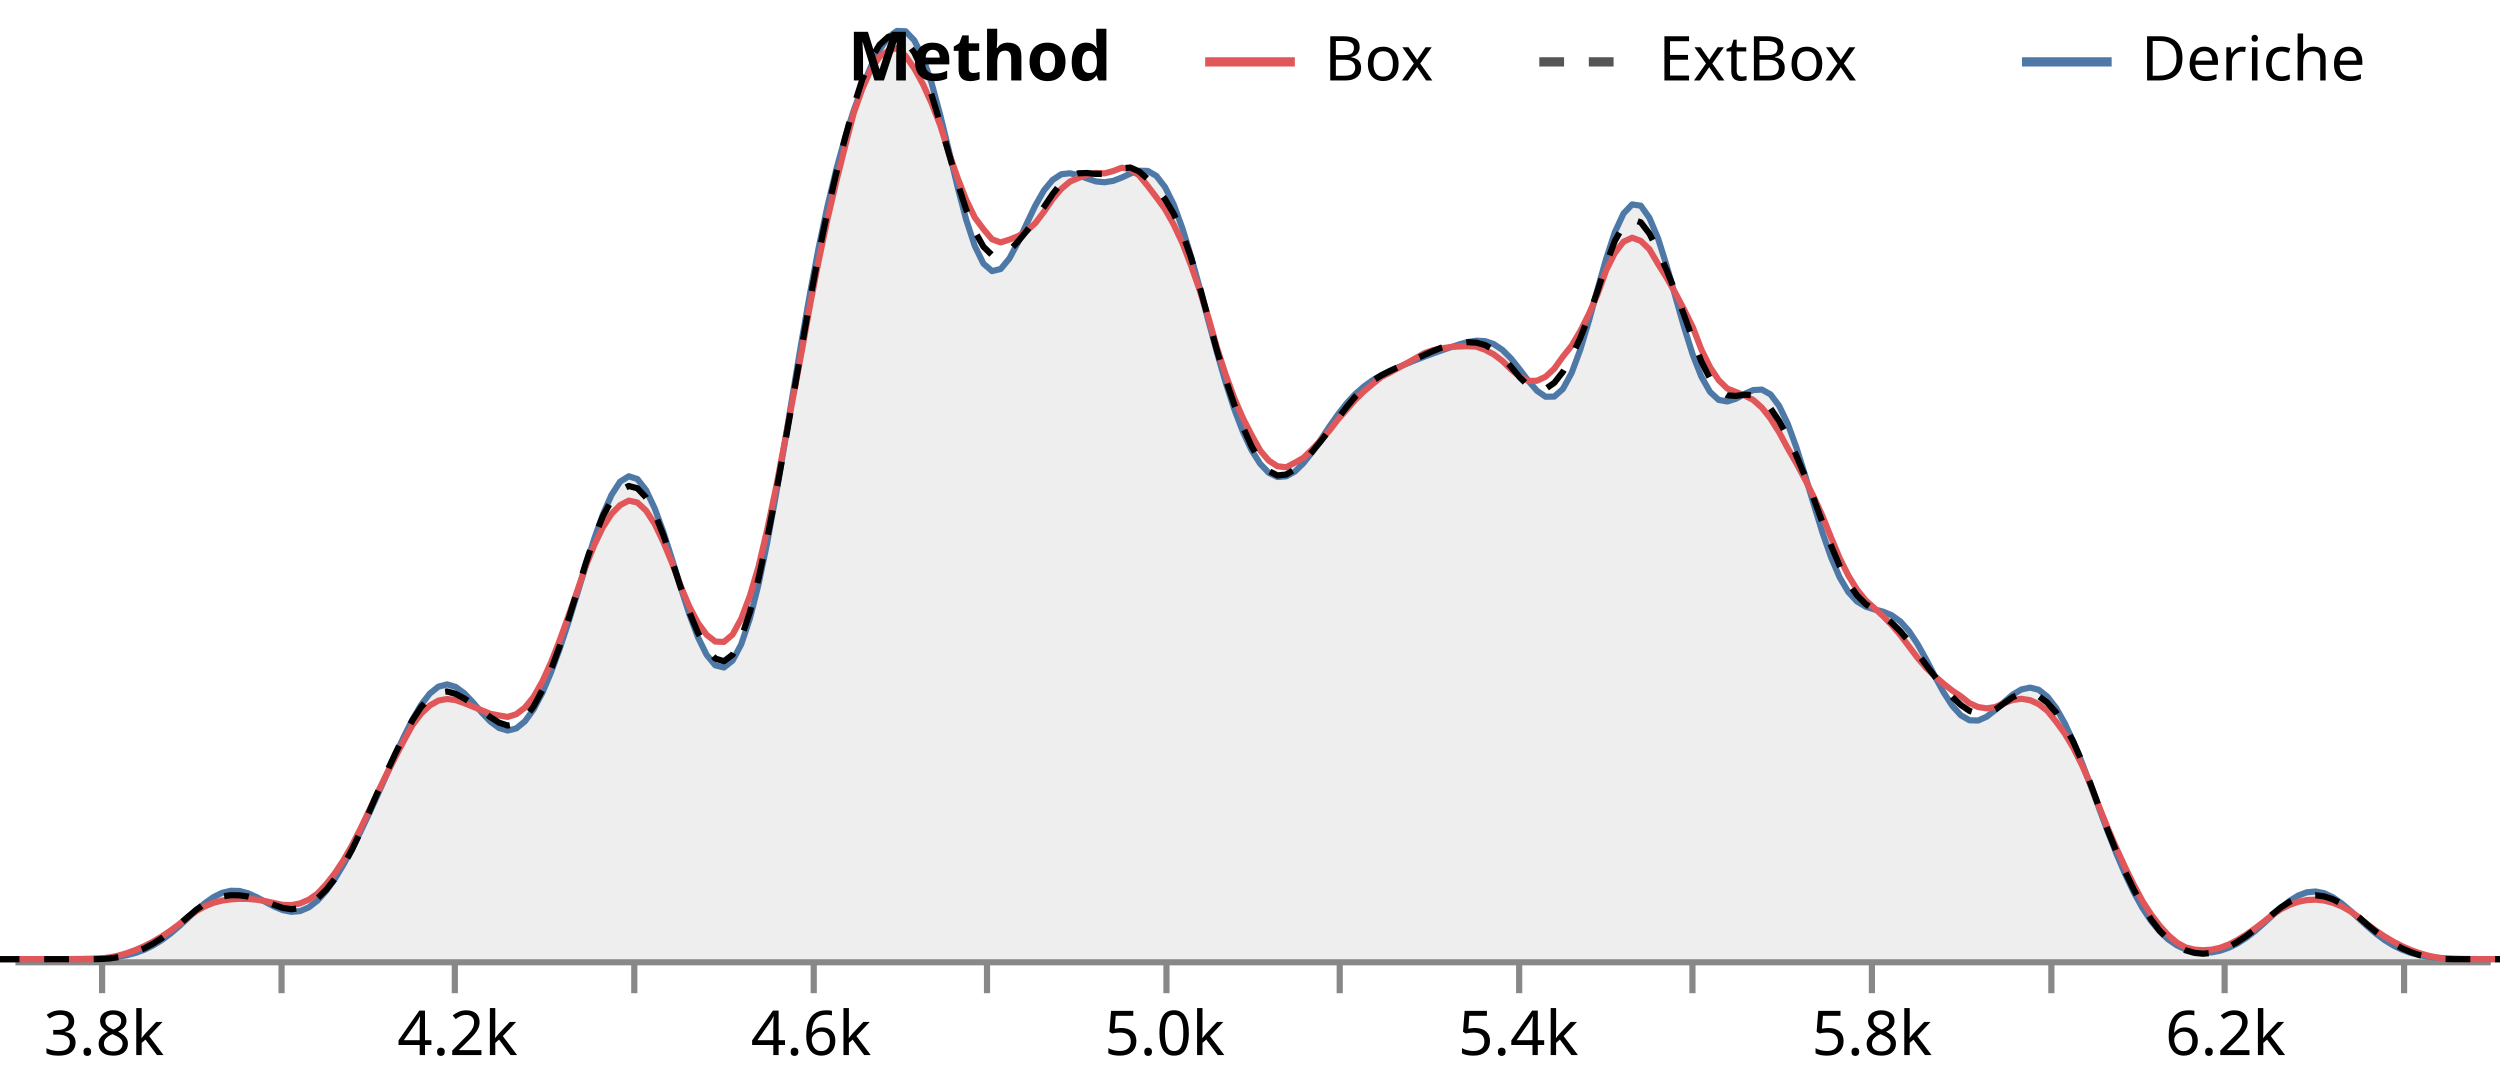
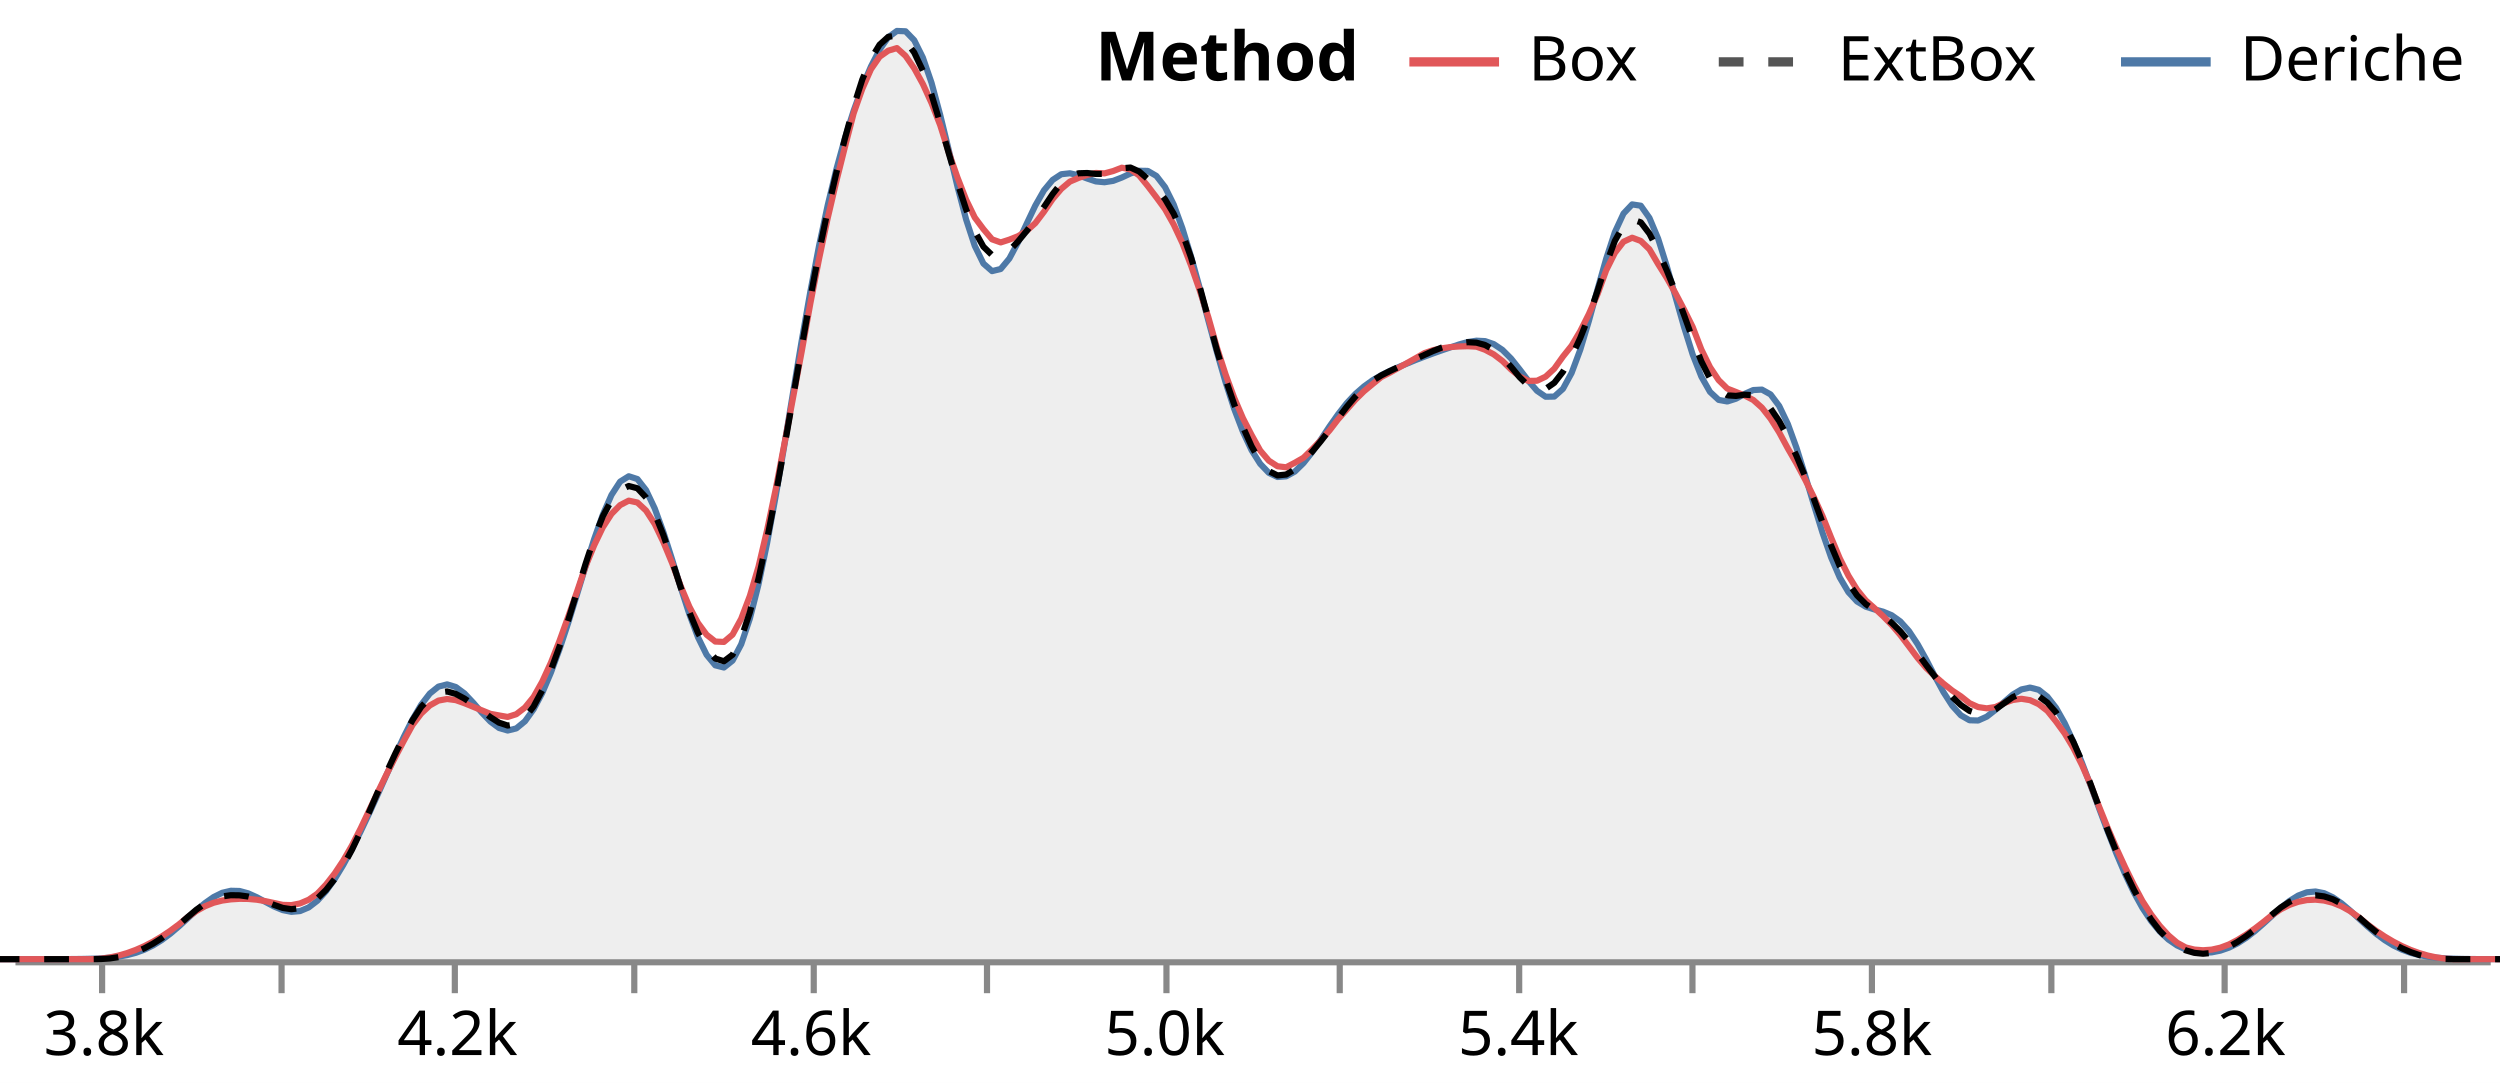
<svg xmlns="http://www.w3.org/2000/svg" version="1.1" class="marks" width="404" height="175" viewBox="0 0 404 175">
  <rect width="404" height="175" fill="white" />
  <g fill="none" stroke-miterlimit="10" transform="translate(2,5)">
    <g class="mark-group role-frame root" role="graphics-object" aria-roledescription="group mark container">
      <g transform="translate(0,0)">
        <path class="background" aria-hidden="true" d="M0,0h400v150h-400Z" />
        <g>
          <g class="mark-group role-axis" role="graphics-symbol" aria-roledescription="axis" aria-label="X-axis for a linear scale with values from 3.7k to 6.5k">
            <g transform="translate(0.5,150.5)">
              <path class="background" aria-hidden="true" d="M0,0h0v0h0Z" pointer-events="none" />
              <g>
                <g class="mark-rule role-axis-tick" pointer-events="none">
                  <line transform="translate(14,0)" x2="0" y2="5" stroke="#888" stroke-width="1" opacity="1" />
                  <line transform="translate(43,0)" x2="0" y2="5" stroke="#888" stroke-width="1" opacity="1" />
                  <line transform="translate(71,0)" x2="0" y2="5" stroke="#888" stroke-width="1" opacity="1" />
                  <line transform="translate(100,0)" x2="0" y2="5" stroke="#888" stroke-width="1" opacity="1" />
                  <line transform="translate(129,0)" x2="0" y2="5" stroke="#888" stroke-width="1" opacity="1" />
                  <line transform="translate(157,0)" x2="0" y2="5" stroke="#888" stroke-width="1" opacity="1" />
                  <line transform="translate(186,0)" x2="0" y2="5" stroke="#888" stroke-width="1" opacity="1" />
                  <line transform="translate(214,0)" x2="0" y2="5" stroke="#888" stroke-width="1" opacity="1" />
                  <line transform="translate(243,0)" x2="0" y2="5" stroke="#888" stroke-width="1" opacity="1" />
                  <line transform="translate(271,0)" x2="0" y2="5" stroke="#888" stroke-width="1" opacity="1" />
                  <line transform="translate(300,0)" x2="0" y2="5" stroke="#888" stroke-width="1" opacity="1" />
                  <line transform="translate(329,0)" x2="0" y2="5" stroke="#888" stroke-width="1" opacity="1" />
                  <line transform="translate(357,0)" x2="0" y2="5" stroke="#888" stroke-width="1" opacity="1" />
                  <line transform="translate(386,0)" x2="0" y2="5" stroke="#888" stroke-width="1" opacity="1" />
                </g>
                <g class="mark-text role-axis-label" pointer-events="none">
                  <text text-anchor="middle" transform="translate(14.28571,15)" font-family="sans-serif" font-size="10px" fill="#000" opacity="1">3.8k</text>
                  <text text-anchor="middle" transform="translate(42.85714,15)" font-family="sans-serif" font-size="10px" fill="#000" opacity="0">4.0k</text>
                  <text text-anchor="middle" transform="translate(71.42857,15)" font-family="sans-serif" font-size="10px" fill="#000" opacity="1">4.2k</text>
                  <text text-anchor="middle" transform="translate(100,15)" font-family="sans-serif" font-size="10px" fill="#000" opacity="0">4.4k</text>
                  <text text-anchor="middle" transform="translate(128.5714,15)" font-family="sans-serif" font-size="10px" fill="#000" opacity="1">4.6k</text>
                  <text text-anchor="middle" transform="translate(157.1429,15)" font-family="sans-serif" font-size="10px" fill="#000" opacity="0">4.8k</text>
                  <text text-anchor="middle" transform="translate(185.7143,15)" font-family="sans-serif" font-size="10px" fill="#000" opacity="1">5.0k</text>
                  <text text-anchor="middle" transform="translate(214.2857,15)" font-family="sans-serif" font-size="10px" fill="#000" opacity="0">5.2k</text>
                  <text text-anchor="middle" transform="translate(242.8571,15)" font-family="sans-serif" font-size="10px" fill="#000" opacity="1">5.4k</text>
                  <text text-anchor="middle" transform="translate(271.4286,15)" font-family="sans-serif" font-size="10px" fill="#000" opacity="0">5.6k</text>
                  <text text-anchor="middle" transform="translate(300,15)" font-family="sans-serif" font-size="10px" fill="#000" opacity="1">5.8k</text>
                  <text text-anchor="middle" transform="translate(328.5714,15)" font-family="sans-serif" font-size="10px" fill="#000" opacity="0">6.0k</text>
                  <text text-anchor="middle" transform="translate(357.1429,15)" font-family="sans-serif" font-size="10px" fill="#000" opacity="1">6.2k</text>
                  <text text-anchor="middle" transform="translate(385.7143,15)" font-family="sans-serif" font-size="10px" fill="#000" opacity="0">6.4k</text>
                </g>
                <g class="mark-rule role-axis-domain" pointer-events="none">
                  <line transform="translate(0,0)" x2="400" y2="0" stroke="#888" stroke-width="1" opacity="1" />
                </g>
              </g>
              <path class="foreground" aria-hidden="true" d="" pointer-events="none" display="none" />
            </g>
          </g>
          <g class="mark-group role-scope layer_0_pathgroup" role="graphics-object" aria-roledescription="group mark container" />
          <g class="mark-area role-mark layer_1_marks" role="graphics-object" aria-roledescription="area mark container">
            <path aria-label="x: 2.00000k; y: 0" role="graphics-symbol" aria-roledescription="area mark" d="M-242.857,150L-241.459,150L-240.062,150L-238.664,150L-237.266,150L-235.868,150L-234.47,150L-233.072,150L-231.675,150L-230.277,150L-228.879,150L-227.481,150L-226.083,150L-224.685,150L-223.288,150L-221.89,150L-220.492,150L-219.094,150L-217.696,150L-216.299,150L-214.901,150L-213.503,150L-212.105,150L-210.707,150L-209.309,150L-207.912,150L-206.514,150L-205.116,150L-203.718,150L-202.32,150L-200.923,150L-199.525,150L-198.127,150L-196.729,150L-195.331,150L-193.933,150L-192.536,150L-191.138,150L-189.74,150L-188.342,150L-186.944,150L-185.547,150L-184.149,150L-182.751,150L-181.353,150L-179.955,150L-178.557,150L-177.16,150L-175.762,150L-174.364,150L-172.966,150L-171.568,150L-170.171,150L-168.773,150L-167.375,150L-165.977,150L-164.579,150L-163.181,150L-161.784,150L-160.386,150L-158.988,150L-157.59,150L-156.192,150L-154.795,150L-153.397,150L-151.999,150L-150.601,150L-149.203,150L-147.805,150L-146.408,150L-145.01,150L-143.612,150L-142.214,150L-140.816,150L-139.419,150L-138.021,150L-136.623,150L-135.225,150L-133.827,150L-132.429,150L-131.032,150L-129.634,150L-128.236,150L-126.838,150L-125.44,150L-124.042,150L-122.645,150L-121.247,150L-119.849,150L-118.451,150L-117.053,150L-115.656,150L-114.258,150L-112.86,150L-111.462,150L-110.064,150L-108.666,150L-107.269,150L-105.871,150L-104.473,150L-103.075,150L-101.677,150L-100.28,150L-98.882,150L-97.484,150L-96.086,150L-94.688,150L-93.29,150L-91.893,150L-90.495,150L-89.097,150L-87.699,150L-86.301,150L-84.904,150L-83.506,150L-82.108,150L-80.71,150L-79.312,150L-77.914,150L-76.517,150L-75.119,150L-73.721,150L-72.323,150L-70.925,150L-69.528,150L-68.13,150L-66.732,150L-65.334,150L-63.936,150L-62.538,150L-61.141,150L-59.743,150L-58.345,150L-56.947,150L-55.549,150L-54.152,150L-52.754,150L-51.356,150L-49.958,150L-48.56,150L-47.162,150L-45.765,150L-44.367,150L-42.969,150L-41.571,150L-40.173,150L-38.776,150L-37.378,150L-35.98,150L-34.582,150L-33.184,150L-31.786,150L-30.389,150L-28.991,150L-27.593,150L-26.195,150L-24.797,150L-23.399,150L-22.002,150L-20.604,150L-19.206,150L-17.808,150L-16.41,150L-15.013,150L-13.615,150L-12.217,150L-10.819,150L-9.421,150L-8.023,150L-6.626,150L-5.228,150L-3.83,150L-2.432,150L-1.034,150L0.363,150L1.761,150L3.159,150L4.557,149.999L5.955,149.998L7.353,149.995L8.75,149.99L10.148,149.98L11.546,149.96L12.944,149.924L14.342,149.863L15.739,149.76L17.137,149.597L18.535,149.347L19.933,148.982L21.331,148.472L22.729,147.792L24.126,146.928L25.524,145.886L26.922,144.696L28.32,143.416L29.718,142.13L31.115,140.941L32.513,139.954L33.911,139.264L35.309,138.932L36.707,138.975L38.105,139.358L39.502,139.996L40.9,140.764L42.298,141.515L43.696,142.098L45.094,142.379L46.491,142.254L47.889,141.66L49.287,140.581L50.685,139.034L52.083,137.071L53.481,134.757L54.878,132.164L56.276,129.357L57.674,126.391L59.072,123.313L60.47,120.175L61.867,117.046L63.265,114.024L64.663,111.241L66.061,108.855L67.459,107.032L68.857,105.907L70.254,105.559L71.652,105.971L73.05,107.025L74.448,108.509L75.846,110.144L77.244,111.629L78.641,112.692L80.039,113.121L81.437,112.788L82.835,111.65L84.233,109.728L85.63,107.082L87.028,103.798L88.426,99.971L89.824,95.716L91.222,91.182L92.62,86.565L94.017,82.116L95.415,78.131L96.813,74.92L98.211,72.762L99.609,71.868L101.006,72.334L102.404,74.126L103.802,77.082L105.2,80.931L106.598,85.328L107.996,89.889L109.393,94.23L110.791,97.992L112.189,100.862L113.587,102.578L114.985,102.945L116.382,101.831L117.78,99.184L119.178,95.029L120.576,89.481L121.974,82.735L123.372,75.068L124.769,66.808L126.167,58.313L127.565,49.931L128.963,41.963L130.361,34.634L131.758,28.069L133.156,22.298L134.554,17.271L135.952,12.898L137.35,9.096L138.748,5.829L140.145,3.143L141.543,1.171L142.941,0.114L144.339,0.194L145.737,1.591L147.134,4.376L148.532,8.468L149.93,13.604L151.328,19.358L152.726,25.185L154.124,30.502L155.521,34.778L156.919,37.619L158.317,38.832L159.715,38.455L161.113,36.745L162.51,34.121L163.908,31.091L165.306,28.156L166.704,25.721L168.102,24.041L169.5,23.184L170.897,23.049L172.295,23.4L173.693,23.942L175.091,24.386L176.489,24.525L177.886,24.277L179.284,23.708L180.682,23.021L182.08,22.511L183.478,22.506L184.876,23.3L186.273,25.089L187.671,27.937L189.069,31.766L190.467,36.377L191.865,41.489L193.263,46.793L194.66,51.998L196.058,56.86L197.456,61.201L198.854,64.899L200.252,67.88L201.649,70.101L203.047,71.539L204.445,72.194L205.843,72.093L207.241,71.302L208.639,69.932L210.036,68.134L211.434,66.09L212.832,63.984L214.23,61.975L215.628,60.183L217.025,58.665L218.423,57.426L219.821,56.426L221.219,55.605L222.617,54.903L224.015,54.271L225.412,53.682L226.81,53.124L228.208,52.59L229.606,52.076L231.004,51.574L232.401,51.081L233.799,50.616L235.197,50.228L236.595,50.006L237.993,50.067L239.391,50.526L240.788,51.46L242.186,52.865L243.584,54.618L244.982,56.477L246.38,58.099L247.777,59.094L249.175,59.103L250.573,57.873L251.971,55.318L253.369,51.557L254.767,46.904L256.164,41.829L257.562,36.895L258.96,32.667L260.358,29.642L261.756,28.173L263.153,28.424L264.551,30.354L265.949,33.721L267.347,38.123L268.745,43.055L270.143,47.979L271.54,52.398L272.938,55.928L274.336,58.344L275.734,59.603L277.132,59.848L278.529,59.374L279.927,58.585L281.325,57.93L282.723,57.829L284.121,58.612L285.519,60.468L286.916,63.411L288.314,67.284L289.712,71.786L291.11,76.526L292.508,81.094L293.906,85.129L295.303,88.377L296.701,90.729L298.099,92.23L299.497,93.057L300.895,93.484L302.292,93.825L303.69,94.378L305.088,95.373L306.486,96.93L307.884,99.04L309.282,101.567L310.679,104.275L312.077,106.874L313.475,109.075L314.873,110.647L316.271,111.458L317.668,111.498L319.066,110.874L320.464,109.792L321.862,108.515L323.26,107.321L324.658,106.464L326.055,106.146L327.453,106.498L328.851,107.578L330.249,109.377L331.647,111.83L333.044,114.827L334.442,118.234L335.84,121.9L337.238,125.672L338.636,129.406L340.034,132.971L341.431,136.261L342.829,139.197L344.227,141.73L345.625,143.84L347.023,145.534L348.42,146.839L349.818,147.795L351.216,148.445L352.614,148.828L354.012,148.977L355.41,148.909L356.807,148.632L358.205,148.146L359.603,147.448L361.001,146.545L362.399,145.46L363.796,144.237L365.194,142.95L366.592,141.694L367.99,140.577L369.388,139.708L370.786,139.179L372.183,139.046L373.581,139.326L374.979,139.987L376.377,140.957L377.775,142.138L379.172,143.419L380.57,144.698L381.968,145.887L383.366,146.929L384.764,147.792L386.162,148.472L387.559,148.982L388.957,149.347L390.355,149.597L391.753,149.76L393.151,149.863L394.549,149.924L395.946,149.96L397.344,149.98L398.742,149.99L400.14,149.995L401.538,149.998L402.935,149.999L404.333,150L405.731,150L407.129,150L408.527,150L409.925,150L411.322,150L412.72,150L414.118,150L415.516,150L416.914,150L418.311,150L419.709,150L421.107,150L422.505,150L423.903,150L425.301,150L426.698,150L428.096,150L429.494,150L430.892,150L432.29,150L433.687,150L435.085,150L436.483,150L437.881,150L439.279,150L440.677,150L442.074,150L443.472,150L444.87,150L446.268,150L447.666,150L449.063,150L450.461,150L451.859,150L453.257,150L454.655,150L456.053,150L457.45,150L458.848,150L460.246,150L461.644,150L463.042,150L464.439,150L465.837,150L467.235,150L468.633,150L470.031,150L471.429,150L471.429,150L470.031,150L468.633,150L467.235,150L465.837,150L464.439,150L463.042,150L461.644,150L460.246,150L458.848,150L457.45,150L456.053,150L454.655,150L453.257,150L451.859,150L450.461,150L449.063,150L447.666,150L446.268,150L444.87,150L443.472,150L442.074,150L440.677,150L439.279,150L437.881,150L436.483,150L435.085,150L433.687,150L432.29,150L430.892,150L429.494,150L428.096,150L426.698,150L425.301,150L423.903,150L422.505,150L421.107,150L419.709,150L418.311,150L416.914,150L415.516,150L414.118,150L412.72,150L411.322,150L409.925,150L408.527,150L407.129,150L405.731,150L404.333,150L402.935,150L401.538,150L400.14,150L398.742,150L397.344,150L395.946,150L394.549,150L393.151,150L391.753,150L390.355,150L388.957,150L387.559,150L386.162,150L384.764,150L383.366,150L381.968,150L380.57,150L379.172,150L377.775,150L376.377,150L374.979,150L373.581,150L372.183,150L370.786,150L369.388,150L367.99,150L366.592,150L365.194,150L363.796,150L362.399,150L361.001,150L359.603,150L358.205,150L356.807,150L355.41,150L354.012,150L352.614,150L351.216,150L349.818,150L348.42,150L347.023,150L345.625,150L344.227,150L342.829,150L341.431,150L340.034,150L338.636,150L337.238,150L335.84,150L334.442,150L333.044,150L331.647,150L330.249,150L328.851,150L327.453,150L326.055,150L324.658,150L323.26,150L321.862,150L320.464,150L319.066,150L317.668,150L316.271,150L314.873,150L313.475,150L312.077,150L310.679,150L309.282,150L307.884,150L306.486,150L305.088,150L303.69,150L302.292,150L300.895,150L299.497,150L298.099,150L296.701,150L295.303,150L293.906,150L292.508,150L291.11,150L289.712,150L288.314,150L286.916,150L285.519,150L284.121,150L282.723,150L281.325,150L279.927,150L278.529,150L277.132,150L275.734,150L274.336,150L272.938,150L271.54,150L270.143,150L268.745,150L267.347,150L265.949,150L264.551,150L263.153,150L261.756,150L260.358,150L258.96,150L257.562,150L256.164,150L254.767,150L253.369,150L251.971,150L250.573,150L249.175,150L247.777,150L246.38,150L244.982,150L243.584,150L242.186,150L240.788,150L239.391,150L237.993,150L236.595,150L235.197,150L233.799,150L232.401,150L231.004,150L229.606,150L228.208,150L226.81,150L225.412,150L224.015,150L222.617,150L221.219,150L219.821,150L218.423,150L217.025,150L215.628,150L214.23,150L212.832,150L211.434,150L210.036,150L208.639,150L207.241,150L205.843,150L204.445,150L203.047,150L201.649,150L200.252,150L198.854,150L197.456,150L196.058,150L194.66,150L193.263,150L191.865,150L190.467,150L189.069,150L187.671,150L186.273,150L184.876,150L183.478,150L182.08,150L180.682,150L179.284,150L177.886,150L176.489,150L175.091,150L173.693,150L172.295,150L170.897,150L169.5,150L168.102,150L166.704,150L165.306,150L163.908,150L162.51,150L161.113,150L159.715,150L158.317,150L156.919,150L155.521,150L154.124,150L152.726,150L151.328,150L149.93,150L148.532,150L147.134,150L145.737,150L144.339,150L142.941,150L141.543,150L140.145,150L138.748,150L137.35,150L135.952,150L134.554,150L133.156,150L131.758,150L130.361,150L128.963,150L127.565,150L126.167,150L124.769,150L123.372,150L121.974,150L120.576,150L119.178,150L117.78,150L116.382,150L114.985,150L113.587,150L112.189,150L110.791,150L109.393,150L107.996,150L106.598,150L105.2,150L103.802,150L102.404,150L101.006,150L99.609,150L98.211,150L96.813,150L95.415,150L94.017,150L92.62,150L91.222,150L89.824,150L88.426,150L87.028,150L85.63,150L84.233,150L82.835,150L81.437,150L80.039,150L78.641,150L77.244,150L75.846,150L74.448,150L73.05,150L71.652,150L70.254,150L68.857,150L67.459,150L66.061,150L64.663,150L63.265,150L61.867,150L60.47,150L59.072,150L57.674,150L56.276,150L54.878,150L53.481,150L52.083,150L50.685,150L49.287,150L47.889,150L46.491,150L45.094,150L43.696,150L42.298,150L40.9,150L39.502,150L38.105,150L36.707,150L35.309,150L33.911,150L32.513,150L31.115,150L29.718,150L28.32,150L26.922,150L25.524,150L24.126,150L22.729,150L21.331,150L19.933,150L18.535,150L17.137,150L15.739,150L14.342,150L12.944,150L11.546,150L10.148,150L8.75,150L7.353,150L5.955,150L4.557,150L3.159,150L1.761,150L0.363,150L-1.034,150L-2.432,150L-3.83,150L-5.228,150L-6.626,150L-8.023,150L-9.421,150L-10.819,150L-12.217,150L-13.615,150L-15.013,150L-16.41,150L-17.808,150L-19.206,150L-20.604,150L-22.002,150L-23.399,150L-24.797,150L-26.195,150L-27.593,150L-28.991,150L-30.389,150L-31.786,150L-33.184,150L-34.582,150L-35.98,150L-37.378,150L-38.776,150L-40.173,150L-41.571,150L-42.969,150L-44.367,150L-45.765,150L-47.162,150L-48.56,150L-49.958,150L-51.356,150L-52.754,150L-54.152,150L-55.549,150L-56.947,150L-58.345,150L-59.743,150L-61.141,150L-62.538,150L-63.936,150L-65.334,150L-66.732,150L-68.13,150L-69.528,150L-70.925,150L-72.323,150L-73.721,150L-75.119,150L-76.517,150L-77.914,150L-79.312,150L-80.71,150L-82.108,150L-83.506,150L-84.904,150L-86.301,150L-87.699,150L-89.097,150L-90.495,150L-91.893,150L-93.29,150L-94.688,150L-96.086,150L-97.484,150L-98.882,150L-100.28,150L-101.677,150L-103.075,150L-104.473,150L-105.871,150L-107.269,150L-108.666,150L-110.064,150L-111.462,150L-112.86,150L-114.258,150L-115.656,150L-117.053,150L-118.451,150L-119.849,150L-121.247,150L-122.645,150L-124.042,150L-125.44,150L-126.838,150L-128.236,150L-129.634,150L-131.032,150L-132.429,150L-133.827,150L-135.225,150L-136.623,150L-138.021,150L-139.419,150L-140.816,150L-142.214,150L-143.612,150L-145.01,150L-146.408,150L-147.805,150L-149.203,150L-150.601,150L-151.999,150L-153.397,150L-154.795,150L-156.192,150L-157.59,150L-158.988,150L-160.386,150L-161.784,150L-163.181,150L-164.579,150L-165.977,150L-167.375,150L-168.773,150L-170.171,150L-171.568,150L-172.966,150L-174.364,150L-175.762,150L-177.16,150L-178.557,150L-179.955,150L-181.353,150L-182.751,150L-184.149,150L-185.547,150L-186.944,150L-188.342,150L-189.74,150L-191.138,150L-192.536,150L-193.933,150L-195.331,150L-196.729,150L-198.127,150L-199.525,150L-200.923,150L-202.32,150L-203.718,150L-205.116,150L-206.514,150L-207.912,150L-209.309,150L-210.707,150L-212.105,150L-213.503,150L-214.901,150L-216.299,150L-217.696,150L-219.094,150L-220.492,150L-221.89,150L-223.288,150L-224.685,150L-226.083,150L-227.481,150L-228.879,150L-230.277,150L-231.675,150L-233.072,150L-234.47,150L-235.868,150L-237.266,150L-238.664,150L-240.062,150L-241.459,150L-242.857,150Z" fill="#ddd" opacity="0.5" />
          </g>
          <g class="mark-line role-mark layer_2_marks" role="graphics-object" aria-roledescription="line mark container">
            <path aria-label="x: 2000; y: 0" role="graphics-symbol" aria-roledescription="line mark" d="M-242.857,150L-241.459,150L-240.062,150L-238.664,150L-237.266,150L-235.868,150L-234.47,150L-233.072,150L-231.675,150L-230.277,150L-228.879,150L-227.481,150L-226.083,150L-224.685,150L-223.288,150L-221.89,150L-220.492,150L-219.094,150L-217.696,150L-216.299,150L-214.901,150L-213.503,150L-212.105,150L-210.707,150L-209.309,150L-207.912,150L-206.514,150L-205.116,150L-203.718,150L-202.32,150L-200.923,150L-199.525,150L-198.127,150L-196.729,150L-195.331,150L-193.933,150L-192.536,150L-191.138,150L-189.74,150L-188.342,150L-186.944,150L-185.547,150L-184.149,150L-182.751,150L-181.353,150L-179.955,150L-178.557,150L-177.16,150L-175.762,150L-174.364,150L-172.966,150L-171.568,150L-170.171,150L-168.773,150L-167.375,150L-165.977,150L-164.579,150L-163.181,150L-161.784,150L-160.386,150L-158.988,150L-157.59,150L-156.192,150L-154.795,150L-153.397,150L-151.999,150L-150.601,150L-149.203,150L-147.805,150L-146.408,150L-145.01,150L-143.612,150L-142.214,150L-140.816,150L-139.419,150L-138.021,150L-136.623,150L-135.225,150L-133.827,150L-132.429,150L-131.032,150L-129.634,150L-128.236,150L-126.838,150L-125.44,150L-124.042,150L-122.645,150L-121.247,150L-119.849,150L-118.451,150L-117.053,150L-115.656,150L-114.258,150L-112.86,150L-111.462,150L-110.064,150L-108.666,150L-107.269,150L-105.871,150L-104.473,150L-103.075,150L-101.677,150L-100.28,150L-98.882,150L-97.484,150L-96.086,150L-94.688,150L-93.29,150L-91.893,150L-90.495,150L-89.097,150L-87.699,150L-86.301,150L-84.904,150L-83.506,150L-82.108,150L-80.71,150L-79.312,150L-77.914,150L-76.517,150L-75.119,150L-73.721,150L-72.323,150L-70.925,150L-69.528,150L-68.13,150L-66.732,150L-65.334,150L-63.936,150L-62.538,150L-61.141,150L-59.743,150L-58.345,150L-56.947,150L-55.549,150L-54.152,150L-52.754,150L-51.356,150L-49.958,150L-48.56,150L-47.162,150L-45.765,150L-44.367,150L-42.969,150L-41.571,150L-40.173,150L-38.776,150L-37.378,150L-35.98,150L-34.582,150L-33.184,150L-31.786,150L-30.389,150L-28.991,150L-27.593,150L-26.195,150L-24.797,150L-23.399,150L-22.002,150L-20.604,150L-19.206,150L-17.808,150L-16.41,150L-15.013,150L-13.615,150L-12.217,150L-10.819,150L-9.421,150L-8.023,150L-6.626,150L-5.228,150L-3.83,150L-2.432,150L-1.034,150L0.363,150L1.761,150L3.159,150L4.557,149.999L5.955,149.997L7.353,149.994L8.75,149.989L10.148,149.979L11.546,149.96L12.944,149.926L14.342,149.864L15.739,149.761L17.137,149.597L18.535,149.345L19.933,148.979L21.331,148.468L22.729,147.788L24.126,146.925L25.524,145.884L26.922,144.694L28.32,143.414L29.718,142.13L31.115,140.946L32.513,139.965L33.911,139.274L35.309,138.948L36.707,138.983L38.105,139.363L39.502,139.993L40.9,140.752L42.298,141.496L43.696,142.075L45.094,142.354L46.491,142.229L47.889,141.636L49.287,140.558L50.685,139.015L52.083,137.059L53.481,134.753L54.878,132.165L56.276,129.363L57.674,126.401L59.072,123.329L60.47,120.201L61.867,117.075L63.265,114.054L64.663,111.274L66.061,108.89L67.459,107.076L68.857,105.952L70.254,105.595L71.652,106.016L73.05,107.049L74.448,108.531L75.846,110.144L77.244,111.603L78.641,112.643L80.039,113.054L81.437,112.709L82.835,111.557L84.233,109.614L85.63,106.979L87.028,103.686L88.426,99.884L89.824,95.648L91.222,91.13L92.62,86.544L94.017,82.119L95.415,78.171L96.813,74.991L98.211,72.832L99.609,71.963L101.006,72.415L102.404,74.209L103.802,77.161L105.2,80.986L106.598,85.37L107.996,89.911L109.393,94.234L110.791,97.978L112.189,100.819L113.587,102.516L114.985,102.871L116.382,101.755L117.78,99.115L119.178,94.966L120.576,89.432L121.974,82.711L123.372,75.068L124.769,66.849L126.167,58.372L127.565,50.006L128.963,42.061L130.361,34.716L131.758,28.166L133.156,22.363L134.554,17.284L135.952,12.888L137.35,9.021L138.748,5.742L140.145,3.032L141.543,1.021L142.941,0L144.339,0.055L145.737,1.501L147.134,4.304L148.532,8.375L149.93,13.554L151.328,19.289L152.726,25.144L154.124,30.468L155.521,34.735L156.919,37.591L158.317,38.813L159.715,38.466L161.113,36.779L162.51,34.16L163.908,31.158L165.306,28.216L166.704,25.762L168.102,24.077L169.5,23.156L170.897,23.001L172.295,23.329L173.693,23.85L175.091,24.318L176.489,24.45L177.886,24.229L179.284,23.691L180.682,23.038L182.08,22.592L183.478,22.616L184.876,23.429L186.273,25.239L187.671,28.053L189.069,31.877L190.467,36.444L191.865,41.5L193.263,46.78L194.66,51.939L196.058,56.789L197.456,61.1L198.854,64.76L200.252,67.749L201.649,69.954L203.047,71.419L204.445,72.084L205.843,71.978L207.241,71.208L208.639,69.84L210.036,68.074L211.434,66.047L212.832,63.933L214.23,61.955L215.628,60.158L217.025,58.669L218.423,57.447L219.821,56.441L221.219,55.636L222.617,54.934L224.015,54.318L225.412,53.737L226.81,53.16L228.208,52.627L229.606,52.107L231.004,51.61L232.401,51.131L233.799,50.658L235.197,50.271L236.595,50.056L237.993,50.125L239.391,50.607L240.788,51.538L242.186,52.937L243.584,54.699L244.982,56.534L246.38,58.152L247.777,59.114L249.175,59.085L250.573,57.836L251.971,55.271L253.369,51.517L254.767,46.853L256.164,41.737L257.562,36.802L258.96,32.522L260.358,29.51L261.756,28.031L263.153,28.243L264.551,30.216L265.949,33.553L267.347,37.995L268.745,42.933L270.143,47.85L271.54,52.302L272.938,55.86L274.336,58.327L275.734,59.623L277.132,59.879L278.529,59.434L279.927,58.656L281.325,58.033L282.723,57.959L284.121,58.736L285.519,60.602L286.916,63.523L288.314,67.369L289.712,71.84L291.11,76.529L292.508,81.061L293.906,85.079L295.303,88.327L296.701,90.693L298.099,92.201L299.497,93.039L300.895,93.483L302.292,93.837L303.69,94.416L305.088,95.419L306.486,96.974L307.884,99.092L309.282,101.596L310.679,104.294L312.077,106.865L313.475,109.038L314.873,110.591L316.271,111.395L317.668,111.434L319.066,110.809L320.464,109.715L321.862,108.45L323.26,107.248L324.658,106.414L326.055,106.112L327.453,106.469L328.851,107.576L330.249,109.379L331.647,111.849L333.044,114.851L334.442,118.253L335.84,121.925L337.238,125.695L338.636,129.43L340.034,132.991L341.431,136.273L342.829,139.202L344.227,141.73L345.625,143.838L347.023,145.53L348.42,146.834L349.818,147.788L351.216,148.437L352.614,148.82L354.012,148.968L355.41,148.901L356.807,148.624L358.205,148.139L359.603,147.443L361.001,146.542L362.399,145.459L363.796,144.238L365.194,142.953L366.592,141.7L367.99,140.588L369.388,139.723L370.786,139.193L372.183,139.065L373.581,139.337L374.979,139.997L376.377,140.961L377.775,142.137L379.172,143.416L380.57,144.694L381.968,145.883L383.366,146.923L384.764,147.786L386.162,148.465L387.559,148.976L388.957,149.343L390.355,149.595L391.753,149.76L393.151,149.863L394.549,149.925L395.946,149.96L397.344,149.979L398.742,149.989L400.14,149.994L401.538,149.997L402.935,149.998L404.333,150L405.731,150L407.129,150L408.527,150L409.925,150L411.322,150L412.72,150L414.118,150L415.516,150L416.914,150L418.311,150L419.709,150L421.107,150L422.505,150L423.903,150L425.301,150L426.698,150L428.096,150L429.494,150L430.892,150L432.29,150L433.687,150L435.085,150L436.483,150L437.881,150L439.279,150L440.677,150L442.074,150L443.472,150L444.87,150L446.268,150L447.666,150L449.063,150L450.461,150L451.859,150L453.257,150L454.655,150L456.053,150L457.45,150L458.848,150L460.246,150L461.644,150L463.042,150L464.439,150L465.837,150L467.235,150L468.633,150L470.031,150L471.429,150" stroke="#4e79a7" stroke-width="1" stroke-linejoin="round" />
          </g>
          <g class="mark-line role-mark layer_3_marks" role="graphics-object" aria-roledescription="line mark container">
            <path aria-label="x: 2000; y: 0" role="graphics-symbol" aria-roledescription="line mark" d="M-242.857,150L-241.459,150L-240.062,150L-238.664,150L-237.266,150L-235.868,150L-234.47,150L-233.072,150L-231.675,150L-230.277,150L-228.879,150L-227.481,150L-226.083,150L-224.685,150L-223.288,150L-221.89,150L-220.492,150L-219.094,150L-217.696,150L-216.299,150L-214.901,150L-213.503,150L-212.105,150L-210.707,150L-209.309,150L-207.912,150L-206.514,150L-205.116,150L-203.718,150L-202.32,150L-200.923,150L-199.525,150L-198.127,150L-196.729,150L-195.331,150L-193.933,150L-192.536,150L-191.138,150L-189.74,150L-188.342,150L-186.944,150L-185.547,150L-184.149,150L-182.751,150L-181.353,150L-179.955,150L-178.557,150L-177.16,150L-175.762,150L-174.364,150L-172.966,150L-171.568,150L-170.171,150L-168.773,150L-167.375,150L-165.977,150L-164.579,150L-163.181,150L-161.784,150L-160.386,150L-158.988,150L-157.59,150L-156.192,150L-154.795,150L-153.397,150L-151.999,150L-150.601,150L-149.203,150L-147.805,150L-146.408,150L-145.01,150L-143.612,150L-142.214,150L-140.816,150L-139.419,150L-138.021,150L-136.623,150L-135.225,150L-133.827,150L-132.429,150L-131.032,150L-129.634,150L-128.236,150L-126.838,150L-125.44,150L-124.042,150L-122.645,150L-121.247,150L-119.849,150L-118.451,150L-117.053,150L-115.656,150L-114.258,150L-112.86,150L-111.462,150L-110.064,150L-108.666,150L-107.269,150L-105.871,150L-104.473,150L-103.075,150L-101.677,150L-100.28,150L-98.882,150L-97.484,150L-96.086,150L-94.688,150L-93.29,150L-91.893,150L-90.495,150L-89.097,150L-87.699,150L-86.301,150L-84.904,150L-83.506,150L-82.108,150L-80.71,150L-79.312,150L-77.914,150L-76.517,150L-75.119,150L-73.721,150L-72.323,150L-70.925,150L-69.528,150L-68.13,150L-66.732,150L-65.334,150L-63.936,150L-62.538,150L-61.141,150L-59.743,150L-58.345,150L-56.947,150L-55.549,150L-54.152,150L-52.754,150L-51.356,150L-49.958,150L-48.56,150L-47.162,150L-45.765,150L-44.367,150L-42.969,150L-41.571,150L-40.173,150L-38.776,150L-37.378,150L-35.98,150L-34.582,150L-33.184,150L-31.786,150L-30.389,150L-28.991,150L-27.593,150L-26.195,150L-24.797,150L-23.399,150L-22.002,150L-20.604,150L-19.206,150L-17.808,150L-16.41,150L-15.013,150L-13.615,150L-12.217,150L-10.819,150L-9.421,150L-8.023,150L-6.626,150L-5.228,150L-3.83,150L-2.432,150L-1.034,150L0.363,150L1.761,150L3.159,150L4.557,150L5.955,150L7.353,150L8.75,150L10.148,150L11.546,150L12.944,150L14.342,149.913L15.739,149.721L17.137,149.422L18.535,149.018L19.933,148.507L21.331,147.891L22.729,147.17L24.126,146.342L25.524,145.408L26.922,144.369L28.32,143.223L29.718,142.233L31.115,141.454L32.513,140.886L33.911,140.531L35.309,140.338L36.707,140.251L38.105,140.27L39.502,140.395L40.9,140.626L42.298,140.926L43.696,141.227L45.094,141.267L46.491,140.99L47.889,140.395L49.287,139.413L50.685,137.941L52.083,136.153L53.481,134.046L54.878,131.622L56.276,128.881L57.674,125.929L59.072,122.978L60.47,120.114L61.867,117.355L63.265,114.703L64.663,112.158L66.061,110.314L67.459,109L68.857,108.214L70.254,107.958L71.652,108.14L73.05,108.638L74.448,109.209L75.846,109.781L77.244,110.352L78.641,110.611L80.039,110.858L81.437,110.414L82.835,109.334L84.233,107.619L85.63,105.138L87.028,102.083L88.426,98.535L89.824,94.659L91.222,90.677L92.62,86.536L94.017,83.123L95.415,80.216L96.813,78.051L98.211,76.626L99.609,75.902L101.006,76.207L102.404,77.509L103.802,79.677L105.2,82.596L106.598,85.962L107.996,89.699L109.393,93.024L110.791,95.669L112.189,97.572L113.587,98.675L114.985,98.734L116.382,97.553L117.78,94.981L119.178,91.293L120.576,86.567L121.974,80.608L123.372,73.961L124.769,66.682L126.167,59.213L127.565,51.744L128.963,43.977L130.361,36.83L131.758,30.238L133.156,24.28L134.554,18.698L135.952,13.299L137.35,9.347L138.748,6.188L140.145,4.169L141.543,3.186L142.941,2.771L144.339,4.031L145.737,6.04L147.134,8.578L148.532,11.646L149.93,15.215L151.328,19.672L152.726,23.681L154.124,27.272L155.521,30.147L156.919,32.022L158.317,33.678L159.715,34.175L161.113,33.724L162.51,33.168L163.908,32.314L165.306,31.063L166.704,29.221L168.102,27.168L169.5,25.525L170.897,24.346L172.295,23.751L173.693,23.27L175.091,22.949L176.489,23.016L177.886,22.642L179.284,22.098L180.682,22.375L182.08,23.347L183.478,25.059L184.876,26.891L186.273,28.8L187.671,31.29L189.069,34.271L190.467,37.886L191.865,41.896L193.263,46.251L194.66,51.198L196.058,55.519L197.456,59.311L198.854,62.573L200.252,65.291L201.649,67.8L203.047,69.445L204.445,70.349L205.843,70.512L207.241,69.779L208.639,68.973L210.036,67.616L211.434,66.153L212.832,64.584L214.23,62.764L215.628,61.186L217.025,59.599L218.423,58.223L219.821,57.058L221.219,55.926L222.617,55.212L224.015,54.429L225.412,53.646L226.81,52.862L228.208,52.056L229.606,51.581L231.004,51.287L232.401,51.086L233.799,50.991L235.197,50.948L236.595,51.023L237.993,51.524L239.391,52.267L240.788,53.328L242.186,54.706L243.584,55.849L244.982,56.554L246.38,56.529L247.777,55.868L249.175,54.573L250.573,52.619L251.971,50.866L253.369,48.512L254.767,45.734L256.164,42.533L257.562,38.674L258.96,35.871L260.358,34.061L261.756,33.415L263.153,33.934L264.551,35.289L265.949,37.666L267.347,39.906L268.745,42.358L270.143,45.021L271.54,47.843L272.938,51.476L274.336,54.323L275.734,56.429L277.132,57.795L278.529,58.339L279.927,58.915L281.325,59.633L282.723,60.879L284.121,62.656L285.519,64.879L286.916,67.472L288.314,69.89L289.712,72.506L291.11,75.335L292.508,78.375L293.906,81.868L295.303,85.223L296.701,88.02L298.099,90.287L299.497,92.021L300.895,93.262L302.292,94.555L303.69,95.978L305.088,97.612L306.486,99.458L307.884,101.325L309.282,102.951L310.679,104.27L312.077,105.483L313.475,106.59L314.873,107.522L316.271,108.629L317.668,109.26L319.066,109.467L320.464,109.251L321.862,108.612L323.26,108.121L324.658,107.922L326.055,108.146L327.453,108.794L328.851,109.865L330.249,111.595L331.647,113.513L333.044,115.854L334.442,118.619L335.84,121.808L337.238,125.419L338.636,128.883L340.034,132.134L341.431,135.174L342.829,138.003L344.227,140.619L345.625,142.781L347.023,144.625L348.42,146.151L349.818,147.341L351.216,148.107L352.614,148.45L354.012,148.56L355.41,148.459L356.807,148.145L358.205,147.62L359.603,146.884L361.001,146.018L362.399,145.046L363.796,143.969L365.194,142.842L366.592,141.928L367.99,141.225L369.388,140.734L370.786,140.454L372.183,140.387L373.581,140.531L374.979,140.886L376.377,141.454L377.775,142.233L379.172,143.223L380.57,144.369L381.968,145.408L383.366,146.342L384.764,147.17L386.162,147.891L387.559,148.507L388.957,149.018L390.355,149.422L391.753,149.721L393.151,149.913L394.549,150L395.946,150L397.344,150L398.742,150L400.14,150L401.538,150L402.935,150L404.333,150L405.731,150L407.129,150L408.527,150L409.925,150L411.322,150L412.72,150L414.118,150L415.516,150L416.914,150L418.311,150L419.709,150L421.107,150L422.505,150L423.903,150L425.301,150L426.698,150L428.096,150L429.494,150L430.892,150L432.29,150L433.687,150L435.085,150L436.483,150L437.881,150L439.279,150L440.677,150L442.074,150L443.472,150L444.87,150L446.268,150L447.666,150L449.063,150L450.461,150L451.859,150L453.257,150L454.655,150L456.053,150L457.45,150L458.848,150L460.246,150L461.644,150L463.042,150L464.439,150L465.837,150L467.235,150L468.633,150L470.031,150L471.429,150" stroke="#e15759" stroke-width="1" stroke-linejoin="round" />
          </g>
          <g class="mark-line role-mark layer_4_marks" role="graphics-object" aria-roledescription="line mark container">
            <path aria-label="x: 2000; y: 0" role="graphics-symbol" aria-roledescription="line mark" d="M-242.857,150L-241.459,150L-240.062,150L-238.664,150L-237.266,150L-235.868,150L-234.47,150L-233.072,150L-231.675,150L-230.277,150L-228.879,150L-227.481,150L-226.083,150L-224.685,150L-223.288,150L-221.89,150L-220.492,150L-219.094,150L-217.696,150L-216.299,150L-214.901,150L-213.503,150L-212.105,150L-210.707,150L-209.309,150L-207.912,150L-206.514,150L-205.116,150L-203.718,150L-202.32,150L-200.923,150L-199.525,150L-198.127,150L-196.729,150L-195.331,150L-193.933,150L-192.536,150L-191.138,150L-189.74,150L-188.342,150L-186.944,150L-185.547,150L-184.149,150L-182.751,150L-181.353,150L-179.955,150L-178.557,150L-177.16,150L-175.762,150L-174.364,150L-172.966,150L-171.568,150L-170.171,150L-168.773,150L-167.375,150L-165.977,150L-164.579,150L-163.181,150L-161.784,150L-160.386,150L-158.988,150L-157.59,150L-156.192,150L-154.795,150L-153.397,150L-151.999,150L-150.601,150L-149.203,150L-147.805,150L-146.408,150L-145.01,150L-143.612,150L-142.214,150L-140.816,150L-139.419,150L-138.021,150L-136.623,150L-135.225,150L-133.827,150L-132.429,150L-131.032,150L-129.634,150L-128.236,150L-126.838,150L-125.44,150L-124.042,150L-122.645,150L-121.247,150L-119.849,150L-118.451,150L-117.053,150L-115.656,150L-114.258,150L-112.86,150L-111.462,150L-110.064,150L-108.666,150L-107.269,150L-105.871,150L-104.473,150L-103.075,150L-101.677,150L-100.28,150L-98.882,150L-97.484,150L-96.086,150L-94.688,150L-93.29,150L-91.893,150L-90.495,150L-89.097,150L-87.699,150L-86.301,150L-84.904,150L-83.506,150L-82.108,150L-80.71,150L-79.312,150L-77.914,150L-76.517,150L-75.119,150L-73.721,150L-72.323,150L-70.925,150L-69.528,150L-68.13,150L-66.732,150L-65.334,150L-63.936,150L-62.538,150L-61.141,150L-59.743,150L-58.345,150L-56.947,150L-55.549,150L-54.152,150L-52.754,150L-51.356,150L-49.958,150L-48.56,150L-47.162,150L-45.765,150L-44.367,150L-42.969,150L-41.571,150L-40.173,150L-38.776,150L-37.378,150L-35.98,150L-34.582,150L-33.184,150L-31.786,150L-30.389,150L-28.991,150L-27.593,150L-26.195,150L-24.797,150L-23.399,150L-22.002,150L-20.604,150L-19.206,150L-17.808,150L-16.41,150L-15.013,150L-13.615,150L-12.217,150L-10.819,150L-9.421,150L-8.023,150L-6.626,150L-5.228,150L-3.83,150L-2.432,150L-1.034,150L0.363,150L1.761,150L3.159,150L4.557,150L5.955,150L7.353,150L8.75,150L10.148,150L11.546,150L12.944,150L14.342,149.979L15.739,149.886L17.137,149.677L18.535,149.334L19.933,148.857L21.331,148.245L22.729,147.497L24.126,146.615L25.524,145.598L26.922,144.447L28.32,143.207L29.718,142.02L31.115,141.035L32.513,140.312L33.911,139.859L35.309,139.664L36.707,139.687L38.105,139.878L39.502,140.21L40.9,140.677L42.298,141.235L43.696,141.722L45.094,141.929L46.491,141.749L47.889,141.163L49.287,140.183L50.685,138.814L52.083,137.051L53.481,134.885L54.878,132.315L56.276,129.367L57.674,126.172L59.072,122.938L60.47,119.806L61.867,116.809L63.265,113.966L64.663,111.374L66.061,109.242L67.459,107.739L68.857,106.911L70.254,106.743L71.652,107.136L73.05,107.888L74.448,108.82L75.846,109.846L77.244,110.89L78.641,111.784L80.039,112.248L81.437,112.018L82.835,110.987L84.233,109.151L85.63,106.548L87.028,103.282L88.426,99.466L89.824,95.218L91.222,90.699L92.62,86.147L94.017,81.936L95.415,78.441L96.813,75.854L98.211,74.212L99.609,73.537L101.006,73.906L102.404,75.397L103.802,77.978L105.2,81.466L106.598,85.59L107.996,89.912L109.393,93.911L110.791,97.261L112.189,99.806L113.587,101.418L114.985,101.858L116.382,100.806L117.78,98.119L119.178,93.938L120.576,88.508L121.974,82.071L123.372,74.883L124.769,67.17L126.167,59.154L127.565,51.061L128.963,43.133L130.361,35.701L131.758,28.988L133.156,22.929L134.554,17.337L135.952,12.213L137.35,7.849L138.748,4.504L140.145,2.216L141.543,0.956L142.941,0.728L144.339,1.571L145.737,3.488L147.134,6.43L148.532,10.294L149.93,14.892L151.328,19.801L152.726,24.55L154.124,28.832L155.521,32.351L156.919,34.864L158.317,36.23L159.715,36.379L161.113,35.495L162.51,34.019L163.908,32.318L165.306,30.473L166.704,28.452L168.102,26.361L169.5,24.587L170.897,23.474L172.295,23.001L173.693,22.958L175.091,23.105L176.489,23.106L177.886,22.727L179.284,22.192L180.682,22.075L182.08,22.712L183.478,23.925L184.876,25.415L186.273,27.199L187.671,29.546L189.069,32.663L190.467,36.599L191.865,41.3L193.263,46.487L194.66,51.628L196.058,56.283L197.456,60.375L198.854,63.995L200.252,67.115L201.649,69.555L203.047,71.137L204.445,71.827L205.843,71.685L207.241,70.844L208.639,69.542L210.036,67.999L211.434,66.308L212.832,64.487L214.23,62.591L215.628,60.744L217.025,59.081L218.423,57.673L219.821,56.536L221.219,55.659L222.617,54.951L224.015,54.294L225.412,53.641L226.81,52.989L228.208,52.34L229.606,51.714L231.004,51.162L232.401,50.733L233.799,50.439L235.197,50.3L236.595,50.373L237.993,50.758L239.391,51.532L240.788,52.711L242.186,54.27L243.584,55.97L244.982,57.333L246.38,57.99L247.777,57.839L249.175,56.86L250.573,55.074L251.971,52.624L253.369,49.621L254.767,46.082L256.164,42.008L257.562,37.688L258.96,33.926L260.358,31.444L261.756,30.448L263.153,30.933L264.551,32.761L265.949,35.504L267.347,38.695L268.745,42.164L270.143,45.905L271.54,49.801L272.938,53.399L274.336,56.184L275.734,58.005L277.132,58.886L278.529,58.982L279.927,58.779L281.325,58.881L282.723,59.606L284.121,61.006L285.519,63.057L286.916,65.661L288.314,68.682L289.712,72.016L291.11,75.62L292.508,79.424L293.906,83.166L295.303,86.492L296.701,89.192L298.099,91.218L299.497,92.615L300.895,93.59L302.292,94.507L303.69,95.629L305.088,97.02L306.486,98.682L307.884,100.557L309.282,102.492L310.679,104.343L312.077,106.061L313.475,107.619L314.873,108.934L316.271,109.88L317.668,110.336L319.066,110.255L320.464,109.642L321.862,108.645L323.26,107.66L324.658,107.07L326.055,107.01L327.453,107.497L328.851,108.541L330.249,110.129L331.647,112.237L333.044,114.875L334.442,118.053L335.84,121.694L337.238,125.529L338.636,129.24L340.034,132.692L341.431,135.876L342.829,138.779L344.227,141.365L345.625,143.589L347.023,145.42L348.42,146.847L349.818,147.883L351.216,148.577L352.614,148.983L354.012,149.123L355.41,148.994L356.807,148.603L358.205,147.986L359.603,147.195L361.001,146.265L362.399,145.199L363.796,144.009L365.194,142.77L366.592,141.639L367.99,140.744L369.388,140.118L370.786,139.762L372.183,139.675L373.581,139.859L374.979,140.312L376.377,141.035L377.775,142.02L379.172,143.207L380.57,144.447L381.968,145.598L383.366,146.615L384.764,147.497L386.162,148.245L387.559,148.857L388.957,149.334L390.355,149.677L391.753,149.886L393.151,149.979L394.549,150L395.946,150L397.344,150L398.742,150L400.14,150L401.538,150L402.935,150L404.333,150L405.731,150L407.129,150L408.527,150L409.925,150L411.322,150L412.72,150L414.118,150L415.516,150L416.914,150L418.311,150L419.709,150L421.107,150L422.505,150L423.903,150L425.301,150L426.698,150L428.096,150L429.494,150L430.892,150L432.29,150L433.687,150L435.085,150L436.483,150L437.881,150L439.279,150L440.677,150L442.074,150L443.472,150L444.87,150L446.268,150L447.666,150L449.063,150L450.461,150L451.859,150L453.257,150L454.655,150L456.053,150L457.45,150L458.848,150L460.246,150L461.644,150L463.042,150L464.439,150L465.837,150L467.235,150L468.633,150L470.031,150L471.429,150" stroke="black" stroke-width="1" stroke-linejoin="round" stroke-dasharray="4,4" />
          </g>
          <g class="mark-group role-legend" role="graphics-symbol" aria-roledescription="legend" aria-label="Symbol legend titled 'Method' for stroke color and strokeDash with 3 values: Box, ExtBox, Deriche">
            <g transform="translate(135,0)">
              <path class="background" aria-hidden="true" d="M0,0h265v10h-265Z" pointer-events="none" />
              <g>
                <g class="mark-group role-legend-entry">
-                   <g transform="translate(57,0)">
+                   <g transform="translate(90,0)">
                    <path class="background" aria-hidden="true" d="M0,0h0v0h0Z" pointer-events="none" />
                    <g>
                      <g class="mark-group role-scope" role="graphics-object" aria-roledescription="group mark container">
                        <g transform="translate(0,0)">
                          <path class="background" aria-hidden="true" d="M0,0h44v10h-44Z" pointer-events="none" opacity="1" />
                          <g>
                            <g class="mark-symbol role-legend-symbol" clip-path="url(#clip1)" pointer-events="none">
                              <path transform="translate(8,5)" d="M-7.246,0L7.246,0" stroke="#e15759" stroke-width="1.5" stroke-dasharray="" opacity="1" />
                            </g>
                            <g class="mark-text role-legend-label" pointer-events="none">
                              <text text-anchor="start" transform="translate(20,8)" font-family="sans-serif" font-size="10px" fill="#000" opacity="1">Box</text>
                            </g>
                          </g>
                          <path class="foreground" aria-hidden="true" d="" pointer-events="none" display="none" />
                        </g>
-                         <g transform="translate(54,0)">
+                         <g transform="translate(50,0)">
                          <path class="background" aria-hidden="true" d="M0,0h68v10h-68Z" pointer-events="none" opacity="1" />
                          <g>
                            <g class="mark-symbol role-legend-symbol" clip-path="url(#clip2)" pointer-events="none">
                              <path transform="translate(8,5)" d="M-7.246,0L7.246,0" stroke="#555555" stroke-width="1.5" stroke-dasharray="4,4" opacity="1" />
                            </g>
                            <g class="mark-text role-legend-label" pointer-events="none">
                              <text text-anchor="start" transform="translate(20,8)" font-family="sans-serif" font-size="10px" fill="#000" opacity="1">ExtBox</text>
                            </g>
                          </g>
                          <path class="foreground" aria-hidden="true" d="" pointer-events="none" display="none" />
                        </g>
-                         <g transform="translate(132,0)">
+                         <g transform="translate(115,0)">
                          <path class="background" aria-hidden="true" d="M0,0h76v10h-76Z" pointer-events="none" opacity="1" />
                          <g>
                            <g class="mark-symbol role-legend-symbol" clip-path="url(#clip3)" pointer-events="none">
                              <path transform="translate(8,5)" d="M-7.246,0L7.246,0" stroke="#4e79a7" stroke-width="1.5" stroke-dasharray="" opacity="1" />
                            </g>
                            <g class="mark-text role-legend-label" pointer-events="none">
                              <text text-anchor="start" transform="translate(20,8)" font-family="sans-serif" font-size="10px" fill="#000" opacity="1">Deriche</text>
                            </g>
                          </g>
                          <path class="foreground" aria-hidden="true" d="" pointer-events="none" display="none" />
                        </g>
                      </g>
                    </g>
                    <path class="foreground" aria-hidden="true" d="" pointer-events="none" display="none" />
                  </g>
                </g>
                <g class="mark-text role-legend-title" pointer-events="none">
-                   <text text-anchor="start" transform="translate(0,8)" font-family="sans-serif" font-size="11px" font-weight="bold" fill="#000" opacity="1">Method</text>
+                   <text text-anchor="start" transform="translate(40,8)" font-family="sans-serif" font-size="11px" font-weight="bold" fill="#000" opacity="1">Method</text>
                </g>
              </g>
              <path class="foreground" aria-hidden="true" d="" pointer-events="none" display="none" />
            </g>
          </g>
        </g>
        <path class="foreground" aria-hidden="true" d="" display="none" />
      </g>
    </g>
  </g>
  <defs>
    <clipPath id="clip1">
      <rect x="0" y="0" width="44" height="10" />
    </clipPath>
    <clipPath id="clip2">
      <rect x="0" y="0" width="68" height="10" />
    </clipPath>
    <clipPath id="clip3">
      <rect x="0" y="0" width="76" height="10" />
    </clipPath>
  </defs>
</svg>
